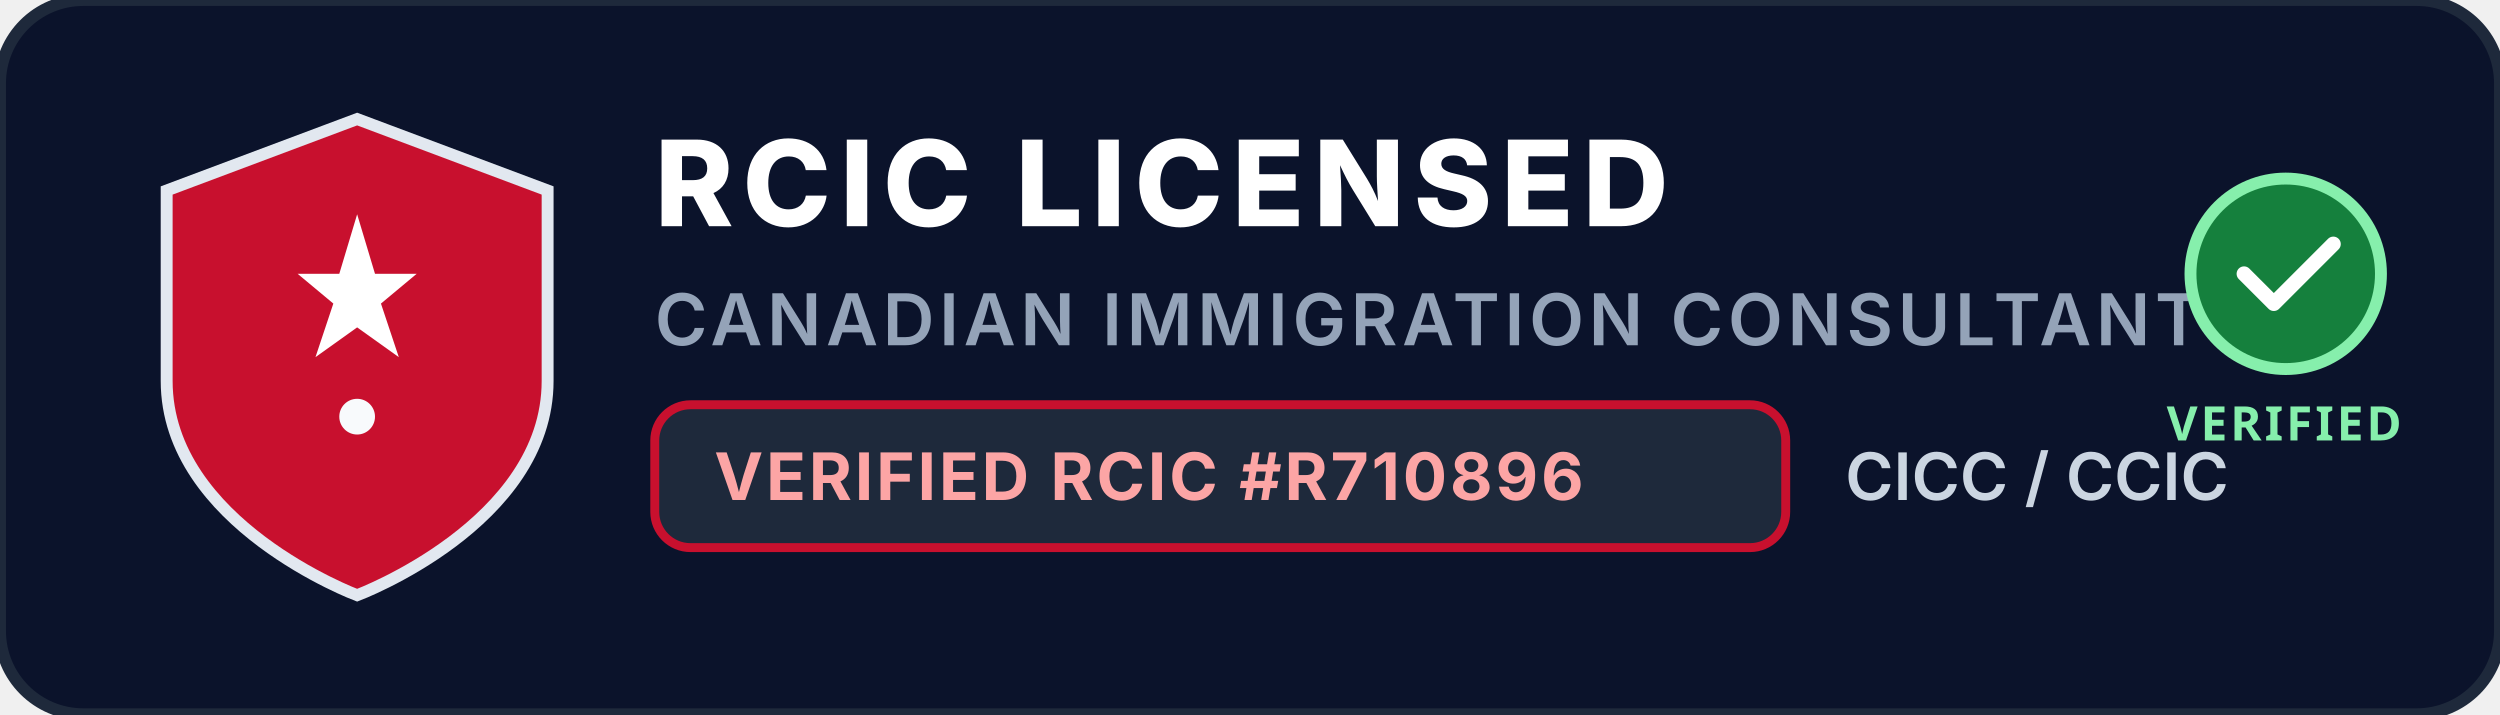
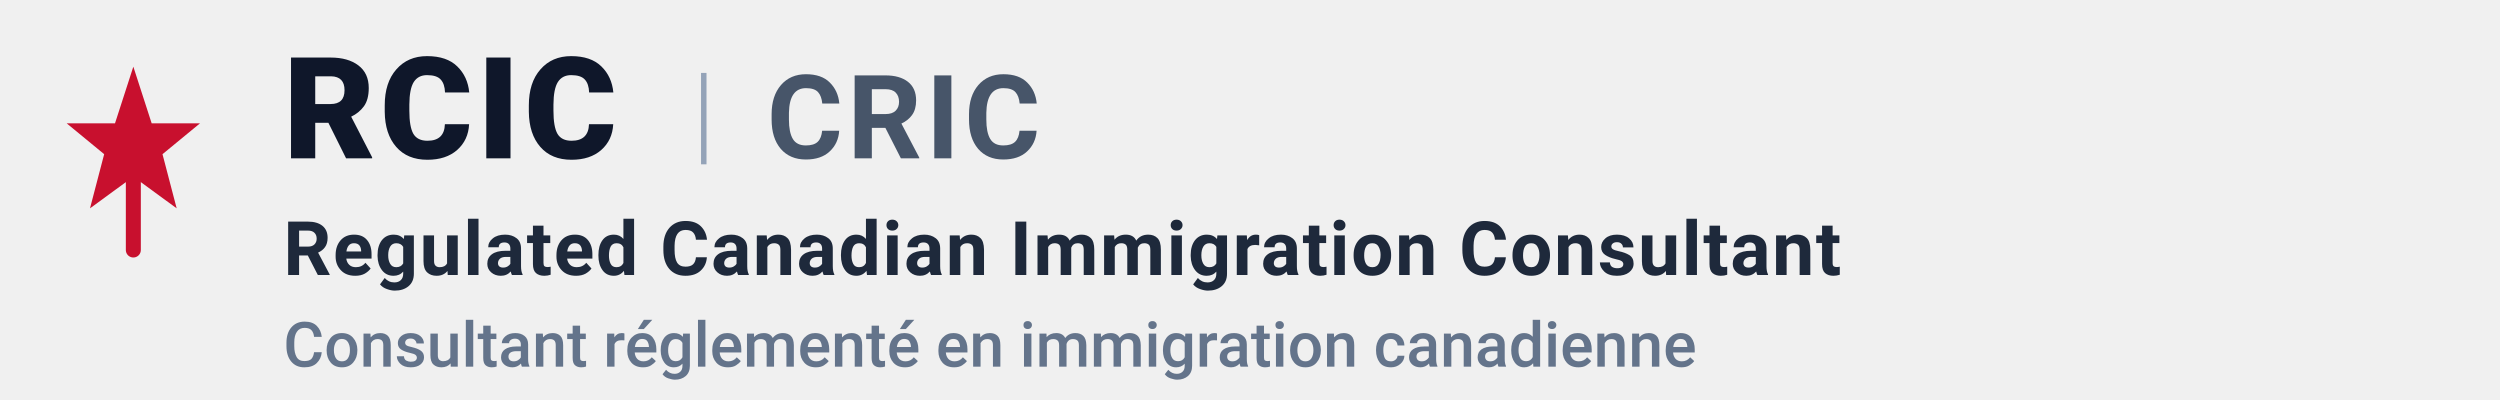
- <svg xmlns="http://www.w3.org/2000/svg" viewBox="0 0 420 120" fill="none" width="100%" height="100%">
-   <rect width="420" height="120" rx="14" fill="#0B132B" stroke="#1E293B" stroke-width="2" />
-   <g transform="translate(16, 16)">
-     <path d="M44 4L76 16V48C76 72 44 84 44 84C44 84 12 72 12 48V16L44 4Z" fill="#C8102E" stroke="#E2E8F0" stroke-width="2" />
-     <path d="M44 20L47 30H54L48 35L51 44L44 39L37 44L40 35L34 30H41L44 20Z" fill="#FFFFFF" />
-     <circle cx="44" cy="54" r="3" fill="#F8FAFC" />
+ <svg xmlns="http://www.w3.org/2000/svg" viewBox="0 0 300 48" fill="none" width="100%" height="100%">
+   <g transform="translate(0, 6)">
+     <path d="M16 2L18.2 8.8H24L19.5 12.5L21.2 19L16 15.2L10.8 19L12.5 12.5L8 8.8H13.8L16 2Z" fill="#C8102E" />
+     <line x1="16" y1="15.2" x2="16" y2="24" stroke="#C8102E" stroke-width="1.8" stroke-linecap="round" />
  </g>
-   <g fill="#FFFFFF" font-family="'Syne', -apple-system, sans-serif">
-     <text x="110" y="38" font-size="20" font-weight="800" letter-spacing="1.5" fill="#FFFFFF">RCIC LICENSED</text>
-     <text x="110" y="58" font-size="12" font-weight="600" letter-spacing="0.8" fill="#94A3B8">CANADIAN IMMIGRATION CONSULTANT</text>
-     <rect x="110" y="68" width="190" height="24" rx="6" fill="#1E293B" stroke="#C8102E" stroke-width="1.5" />
-     <text x="120" y="84" font-size="11" font-weight="700" fill="#FCA5A5" letter-spacing="0.5">VERIFIED RCIC #R710896</text>
-     <text x="310" y="84" font-size="11" font-weight="600" fill="#CBD5E1">CICC / CCIC</text>
+   <g font-family="-apple-system, BlinkMacSystemFont, 'Segoe UI', Roboto, Helvetica, Arial, sans-serif">
+     <text x="34" y="19" font-size="17" font-weight="900" fill="#0F172A" letter-spacing="0.5">RCIC</text>
+     <text x="83" y="18" font-size="13" font-weight="300" fill="#94A3B8">|</text>
+     <text x="92" y="19" font-size="14" font-weight="700" fill="#475569" letter-spacing="0.5">CRIC</text>
+     <text x="34" y="33" font-size="9" font-weight="700" fill="#1E293B" letter-spacing="0.2">
+       Regulated Canadian Immigration Consultant
+     </text>
+     <text x="34" y="44" font-size="7.5" font-weight="500" fill="#64748B">
+       Consultant réglementé en immigration canadienne
+     </text>
  </g>
-   <circle cx="384" cy="46" r="16" fill="#15803D" stroke="#86EFAC" stroke-width="2" />
-   <path d="M377 46L382 51L392 41" stroke="#FFFFFF" stroke-width="2.5" stroke-linecap="round" stroke-linejoin="round" />
-   <text x="364" y="74" font-size="8" font-weight="700" fill="#86EFAC" font-family="'Syne', sans-serif" letter-spacing="0.5">VERIFIED</text>
</svg>
